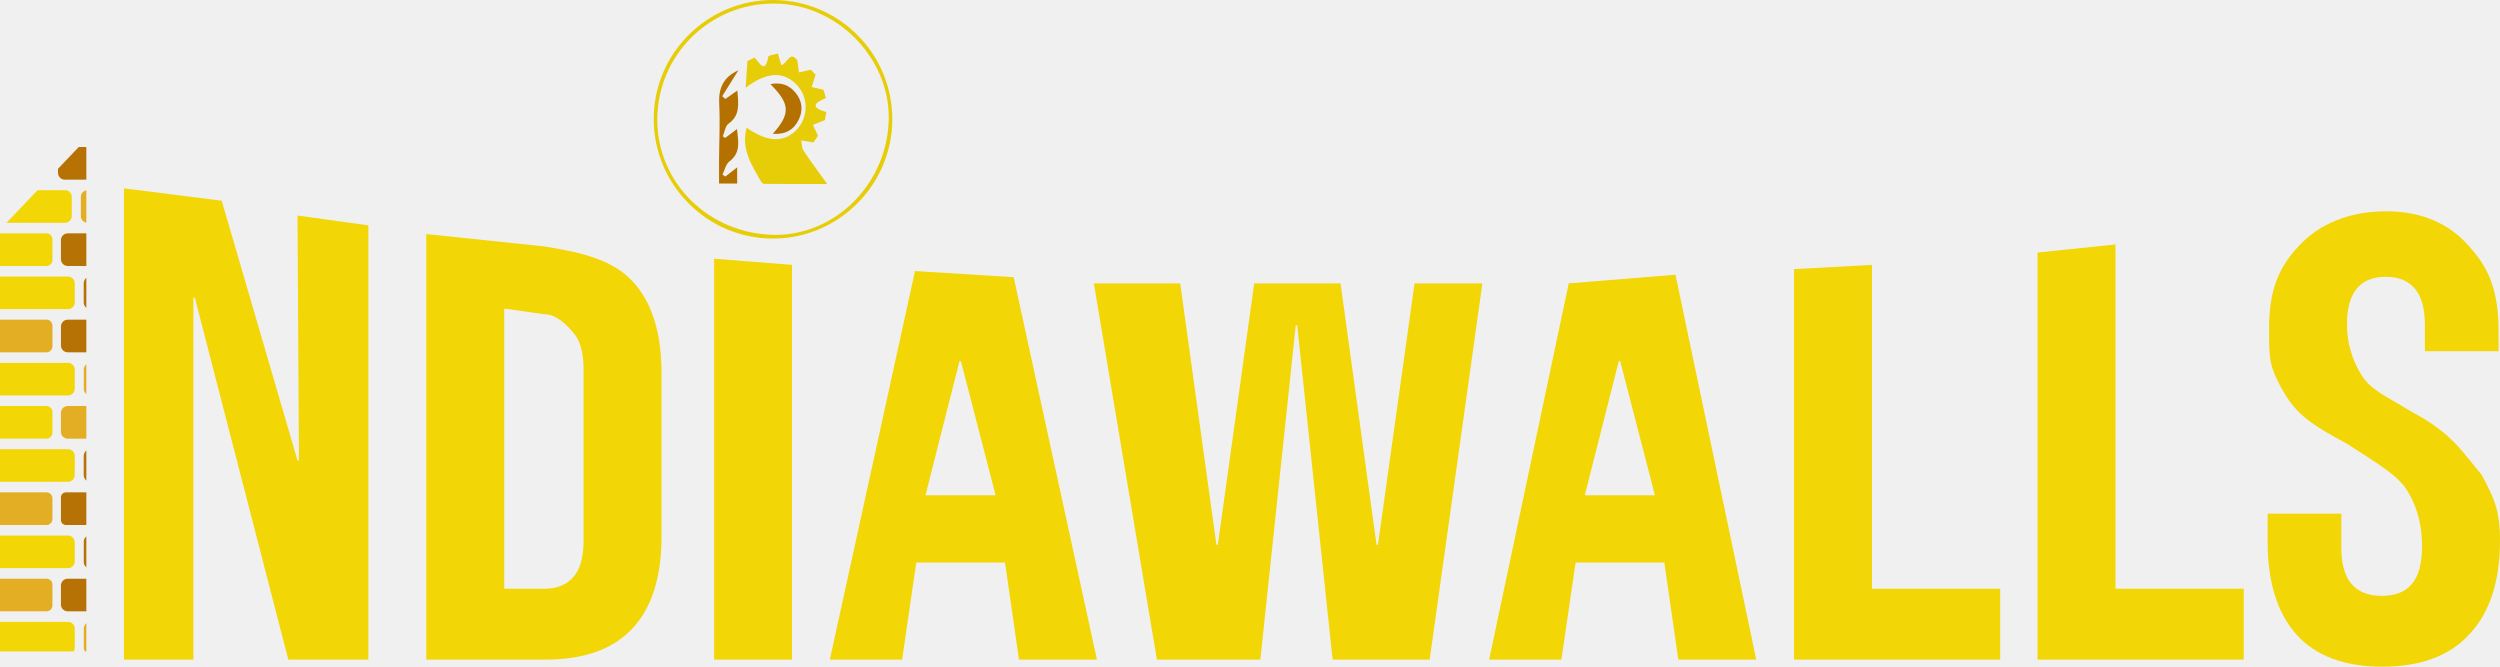
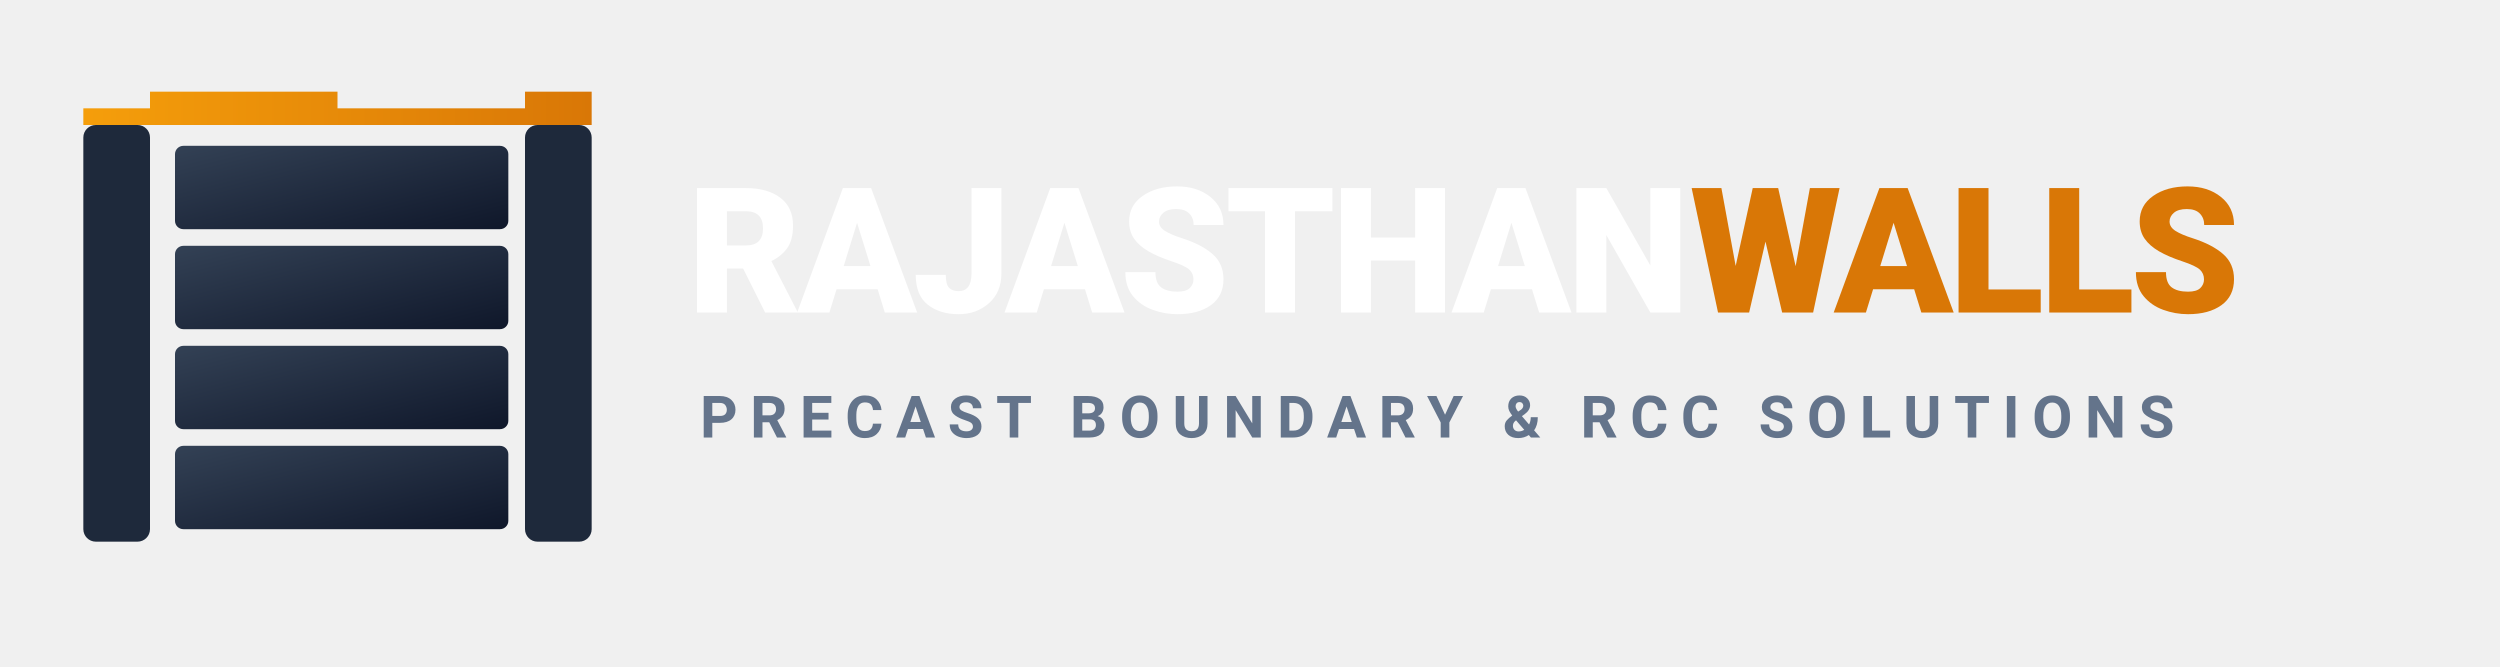
- <svg xmlns="http://www.w3.org/2000/svg" fill="none" viewBox="50 133.33 500 133.34">
-   <path d="M526.48 266.669C518.923 266.669 513.208 264.543 509.336 260.293C505.463 255.948 503.526 249.761 503.526 241.732V236.064H518.262V242.865C518.262 249.288 520.954 252.5 526.338 252.5C528.983 252.5 530.967 251.744 532.289 250.233C533.706 248.627 534.414 246.077 534.414 242.582C534.414 238.426 533.47 234.789 531.58 231.672C529.691 228.46 526.097 226.422 519.395 222.075C511.296 217.788 508.91 215.625 506.36 211.091C503.81 206.462 503.81 204.937 503.81 199.175C503.81 191.335 505.719 186.855 509.686 182.605C513.653 178.26 519.632 175.589 527.188 175.589C534.65 175.589 540.054 178.26 543.833 182.605C547.705 186.855 549.716 191.429 549.716 199.458V203.567H534.981V198.467C534.981 195.066 534.32 192.61 532.997 191.099C531.675 189.493 529.739 188.69 527.188 188.69C521.993 188.69 519.395 191.855 519.395 198.183C519.395 201.773 520.34 205.126 522.229 208.243C524.213 211.36 526.564 212.208 532.731 215.908C540.667 220.195 542.583 223.93 546.3 228.243C548.755 232.871 550 235.214 550 241.448C550 249.572 547.969 255.806 543.907 260.151C539.94 264.496 534.131 266.669 526.48 266.669Z" fill="#F2D606" />
-   <path d="M457.514 183.838L473.1 182.219V251.083H498.745V265.252H457.514V183.838Z" fill="#F2D606" />
-   <path d="M408.809 187.153L424.394 186.305V251.083H450.04V265.252H408.809V187.153Z" fill="#F2D606" />
-   <path d="M363.749 190.005L385.095 188.273L401.247 265.252H385.662L382.828 245.557V245.841H365.117L362.283 265.252H347.831L363.749 190.005ZM380.986 232.38L374.043 205.559H373.76L366.959 232.38H380.986Z" fill="#F2D606" />
-   <path d="M268.772 190.005H286.041L293.286 242.299H293.569L300.842 190.005H318.111L325.307 242.299H325.591L332.912 190.005H346.48L335.934 265.252H316.523L309.438 198.375H309.155L302.07 265.252H281.384L268.772 190.005Z" fill="#F2D606" />
-   <path d="M233.002 187.538L252.738 188.772L269.384 265.252H253.798L250.964 245.557V245.841H233.253L230.42 265.252H215.968L233.002 187.538ZM249.122 232.38L242.18 205.559H241.896L235.095 232.38H249.122Z" fill="#F2D606" />
-   <path d="M192.819 185.072L208.404 186.305V265.252H192.819V185.072Z" fill="#F2D606" />
-   <path d="M135.258 180.138L158.778 182.605C166.713 183.838 172.616 185.417 176.489 189.573C180.362 193.729 182.298 199.822 182.298 207.851V240.74C182.298 248.769 180.362 254.861 176.489 259.018C172.616 263.174 166.807 265.252 159.062 265.252H135.258V180.138ZM158.778 251.083C161.329 251.083 163.265 250.327 164.587 248.816C166.004 247.305 166.713 244.849 166.713 241.448V207.143C166.713 203.742 166.004 201.286 164.587 199.775C163.265 198.263 161.329 196.173 158.778 196.173L150.844 195.041V251.083H158.778Z" fill="#F2D606" />
-   <path d="M74.791 171.004L94.344 173.471L109.505 225.438H109.788L109.505 176.437L123.674 178.405V265.252H107.663L88.96 192.85H88.677V265.252H74.791V171.004Z" fill="#F2D606" />
-   <mask id="mask0_43_138" style="mask-type:alpha" maskUnits="userSpaceOnUse" x="50" y="161" width="18" height="103">
-     <path d="M50 179.251L67.269 161.137V263.626H50V179.251Z" fill="#F2D606" />
-   </mask>
-   <g mask="url(#mask0_43_138)">
-     <path d="M59.303 186.525H49.961C49.308 186.525 48.778 185.996 48.778 185.343V181.181C48.778 180.528 49.308 179.999 49.961 179.999H59.303C59.956 179.999 60.486 180.528 60.486 181.181V185.343C60.486 185.996 59.956 186.525 59.303 186.525Z" fill="#F2D606" />
-     <path d="M63.591 195.158H50.133C49.385 195.158 48.778 194.553 48.778 193.806V189.986C48.778 189.239 49.385 188.633 50.133 188.633H63.591C64.339 188.633 64.946 189.239 64.946 189.986V193.806C64.946 194.553 64.339 195.158 63.591 195.158Z" fill="#F2D606" />
-     <path d="M77.004 186.525H63.545C62.797 186.525 62.191 185.919 62.191 185.172V181.352C62.191 180.605 62.797 179.999 63.545 179.999H77.004C77.752 179.999 78.358 180.605 78.358 181.352V185.172C78.358 185.919 77.752 186.525 77.004 186.525Z" fill="#B67204" />
-     <path d="M79.007 195.158H68.094C67.346 195.158 66.74 194.553 66.74 193.806V189.986C66.74 189.239 67.346 188.633 68.094 188.633H79.007C79.755 188.633 80.361 189.239 80.361 189.986V193.806C80.361 194.553 79.755 195.158 79.007 195.158Z" fill="#B67204" />
-     <path d="M59.303 203.792H49.961C49.308 203.792 48.778 203.263 48.778 202.611V198.448C48.778 197.796 49.308 197.267 49.961 197.267H59.303C59.956 197.267 60.486 197.796 60.486 198.448V202.611C60.486 203.263 59.956 203.792 59.303 203.792Z" fill="#E3AE23" />
-     <path d="M63.591 212.426H50.133C49.385 212.426 48.778 211.821 48.778 211.074V207.254C48.778 206.507 49.385 205.901 50.133 205.901H63.591C64.339 205.901 64.946 206.507 64.946 207.254V211.074C64.946 211.821 64.339 212.426 63.591 212.426Z" fill="#F2D606" />
-     <path d="M77.004 203.792H63.545C62.797 203.792 62.191 203.187 62.191 202.44V198.62C62.191 197.873 62.797 197.267 63.545 197.267H77.004C77.752 197.267 78.358 197.873 78.358 198.62V202.44C78.358 203.187 77.752 203.792 77.004 203.792Z" fill="#B67204" />
-     <path d="M81.568 212.426H68.109C67.361 212.426 66.755 211.821 66.755 211.074V207.254C66.755 206.507 67.361 205.901 68.109 205.901H81.568C82.316 205.901 82.922 206.507 82.922 207.254V211.074C82.922 211.821 82.316 212.426 81.568 212.426Z" fill="#E3AE23" />
-     <path d="M59.303 255.596H49.961C49.308 255.596 48.778 255.067 48.778 254.414V250.252C48.778 249.6 49.308 249.071 49.961 249.071H59.303C59.956 249.071 60.486 249.6 60.486 250.252V254.414C60.486 255.067 59.956 255.596 59.303 255.596Z" fill="#E3AE23" />
-     <path d="M63.591 264.23H50.133C49.385 264.23 48.778 263.624 48.778 262.877V259.057C48.778 258.31 49.385 257.705 50.133 257.705H63.591C64.339 257.705 64.946 258.31 64.946 259.057V262.877C64.946 263.624 64.339 264.23 63.591 264.23Z" fill="#F2D606" />
-     <path d="M77.004 255.596H63.545C62.797 255.596 62.191 254.99 62.191 254.243V250.423C62.191 249.676 62.797 249.071 63.545 249.071H77.004C77.752 249.071 78.358 249.676 78.358 250.423V254.243C78.358 254.991 77.752 255.596 77.004 255.596Z" fill="#B67204" />
-     <path d="M81.568 264.23H68.109C67.361 264.23 66.755 263.624 66.755 262.877V259.057C66.755 258.31 67.361 257.705 68.109 257.705H81.568C82.316 257.705 82.922 258.31 82.922 259.057V262.877C82.922 263.624 82.316 264.23 81.568 264.23Z" fill="#E3AE23" />
-     <path d="M59.303 221.06H49.961C49.308 221.06 48.778 220.531 48.778 219.879V215.716C48.778 215.064 49.308 214.535 49.961 214.535H59.303C59.956 214.535 60.486 215.064 60.486 215.716V219.879C60.486 220.531 59.956 221.06 59.303 221.06Z" fill="#F2D606" />
-     <path d="M63.591 229.694H50.133C49.385 229.694 48.778 229.088 48.778 228.342V224.521C48.778 223.775 49.385 223.169 50.133 223.169H63.591C64.339 223.169 64.946 223.775 64.946 224.521V228.342C64.946 229.089 64.339 229.694 63.591 229.694Z" fill="#F2D606" />
-     <path d="M79.007 229.694H68.094C67.346 229.694 66.74 229.088 66.74 228.342V224.521C66.74 223.775 67.346 223.169 68.094 223.169H79.007C79.755 223.169 80.361 223.775 80.361 224.521V228.342C80.361 229.089 79.755 229.694 79.007 229.694Z" fill="#B67204" />
-     <path d="M74.457 221.06H63.545C62.797 221.06 62.191 220.454 62.191 219.708V215.888C62.191 215.141 62.797 214.535 63.545 214.535H74.458C75.206 214.535 75.812 215.141 75.812 215.888V219.708C75.812 220.454 75.205 221.06 74.457 221.06Z" fill="#E3AE23" />
-     <path d="M77.28 246.962H67.938C67.285 246.962 66.755 246.433 66.755 245.781V241.618C66.755 240.966 67.285 240.437 67.938 240.437H77.28C77.933 240.437 78.463 240.966 78.463 241.618V245.781C78.463 246.433 77.933 246.962 77.28 246.962Z" fill="#B67204" />
-     <path d="M59.303 238.328H49.961C49.308 238.328 48.778 237.799 48.778 237.147V232.984C48.778 232.332 49.308 231.803 49.961 231.803H59.303C59.956 231.803 60.486 232.332 60.486 232.984V237.147C60.486 237.799 59.956 238.328 59.303 238.328Z" fill="#E3AE23" />
-     <path d="M69.415 238.328H63.182C62.634 238.328 62.191 237.885 62.191 237.339V232.793C62.191 232.246 62.634 231.803 63.182 231.803H69.415C69.963 231.803 70.406 232.246 70.406 232.793V237.339C70.407 237.885 69.963 238.328 69.415 238.328Z" fill="#B67204" />
-     <path d="M63.591 246.962H50.133C49.385 246.962 48.778 246.356 48.778 245.609V241.789C48.778 241.042 49.385 240.437 50.133 240.437H63.591C64.339 240.437 64.946 241.042 64.946 241.789V245.609C64.946 246.357 64.339 246.962 63.591 246.962Z" fill="#F2D606" />
-     <path d="M58.714 169.257H49.372C48.719 169.257 48.189 168.728 48.189 168.076V163.913C48.189 163.261 48.719 162.732 49.372 162.732H58.714C59.367 162.732 59.897 163.261 59.897 163.913V168.076C59.897 168.728 59.368 169.257 58.714 169.257Z" fill="#E3AE23" />
-     <path d="M63.002 177.891H49.544C48.796 177.891 48.189 177.285 48.189 176.538V172.718C48.189 171.971 48.796 171.366 49.544 171.366H63.002C63.75 171.366 64.357 171.971 64.357 172.718V176.538C64.357 177.285 63.75 177.891 63.002 177.891Z" fill="#F2D606" />
-     <path d="M76.413 169.257H62.955C62.207 169.257 61.601 168.651 61.601 167.904V164.084C61.601 163.337 62.207 162.732 62.955 162.732H76.413C77.162 162.732 77.768 163.337 77.768 164.084V167.904C77.768 168.651 77.162 169.257 76.413 169.257Z" fill="#B67204" />
-     <path d="M80.979 177.891H67.52C66.772 177.891 66.166 177.285 66.166 176.538V172.718C66.166 171.971 66.772 171.366 67.52 171.366H80.979C81.727 171.366 82.333 171.971 82.333 172.718V176.538C82.333 177.285 81.727 177.891 80.979 177.891Z" fill="#E3AE23" />
+ <svg xmlns="http://www.w3.org/2000/svg" viewBox="0 0 600 160" width="600" height="160">
+   <defs>
+     <linearGradient id="wallGradient" x1="0%" y1="0%" x2="100%" y2="100%">
+       <stop offset="0%" stop-color="#334155" />
+       <stop offset="100%" stop-color="#0f172a" />
+     </linearGradient>
+     <linearGradient id="amberGradient" x1="0%" y1="0%" x2="100%" y2="0%">
+       <stop offset="0%" stop-color="#f59e0b" />
+       <stop offset="100%" stop-color="#d97706" />
+     </linearGradient>
+   </defs>
+   <g transform="translate(20, 20)">
+     <rect x="0" y="10" width="16" height="100" rx="3" fill="#1e293b" />
+     <rect x="22" y="15" width="80" height="20" rx="2" fill="url(#wallGradient)" />
+     <rect x="22" y="39" width="80" height="20" rx="2" fill="url(#wallGradient)" />
+     <rect x="22" y="63" width="80" height="20" rx="2" fill="url(#wallGradient)" />
+     <rect x="22" y="87" width="80" height="20" rx="2" fill="url(#wallGradient)" />
+     <rect x="106" y="10" width="16" height="100" rx="3" fill="#1e293b" />
+     <path d="M 0 10 L 122 10 L 122 2 L 106 2 L 106 6 L 61 6 L 61 2 L 16 2 L 16 6 L 0 6 Z" fill="url(#amberGradient)" />
  </g>
-   <path d="M204.595 133.331C217.784 133.338 228.47 144.026 228.46 157.206C228.45 170.333 217.649 181.085 204.514 181.044C191.379 181.004 180.71 170.232 180.747 157.045C180.784 143.966 191.483 133.325 204.595 133.331ZM203.899 180.272C216.242 180.954 226.992 170.897 227.721 157.989C228.406 145.84 218.399 134.802 206.046 134.084C193.156 133.335 182.144 143.203 181.486 156.095C180.834 168.865 190.737 179.546 203.899 180.272Z" fill="#E7CD07" />
-   <path d="M205.584 144.045C205.88 145.07 206.057 145.67 206.251 146.355C207.479 146.108 207.93 143.355 209.458 145.392C209.578 146.236 209.688 147.022 209.794 147.809C210.501 147.65 211.208 147.495 212.175 147.279C212.418 147.535 212.851 147.99 213.125 148.281C212.82 149.231 212.573 149.987 212.33 150.742C213.032 150.906 213.739 151.069 214.689 151.286C214.795 151.639 214.981 152.235 215.197 152.947C212.9 153.866 211.968 154.842 215.272 155.73C215.149 156.406 215.038 157.024 214.981 157.351C214.022 157.736 213.306 158.018 212.591 158.306C212.896 158.968 213.196 159.627 213.598 160.497C213.368 160.824 213.01 161.341 212.683 161.813C212.414 161.774 212.273 161.756 212.136 161.734C211.504 161.628 210.868 161.517 210.236 161.407C210.382 162.101 210.346 162.909 210.709 163.461C212.109 165.582 213.638 167.619 215.436 170.128C210.952 170.128 206.923 170.137 202.889 170.106C202.655 170.106 202.332 169.863 202.209 169.646C200.313 166.315 198.166 163.042 199.328 158.871C203.622 161.906 207.086 161.928 209.604 158.959C211.712 156.477 211.623 152.73 209.401 150.349C206.777 147.539 203.393 147.632 199.134 150.879C199.253 149.019 199.355 147.42 199.474 145.556C199.796 145.392 200.358 145.109 200.923 144.827C201.966 145.984 203.039 148.215 203.653 144.663C203.711 144.372 204.846 144.27 205.584 144.045Z" fill="#E7CD07" />
-   <path d="M197.477 151.431C197.68 154.113 198.082 156.388 195.701 158.071C195.047 158.531 194.928 159.741 194.561 160.612C194.72 160.713 194.884 160.811 195.043 160.912C195.767 160.364 196.492 159.821 197.397 159.132C197.658 161.61 198.215 163.846 195.886 165.613C195.171 166.156 194.945 167.345 194.495 168.237C194.685 168.37 194.879 168.507 195.069 168.639C195.776 168.087 196.483 167.535 197.433 166.797C197.433 167.972 197.433 168.917 197.433 170.04C196.328 170.04 195.211 170.04 193.81 170.04C193.81 168.462 193.801 166.885 193.81 165.308C193.832 161.588 194.04 157.859 193.841 154.153C193.678 151.091 194.57 148.776 197.676 147.393C196.598 149.121 195.52 150.844 194.442 152.571C194.649 152.757 194.857 152.938 195.065 153.123C195.785 152.615 196.501 152.116 197.477 151.431Z" fill="#B57100" />
-   <path d="M204.55 160.099C208.146 156.057 208.045 154.14 204.077 150.15C206.26 149.726 207.899 150.371 209.149 151.931C210.444 153.543 210.656 155.39 209.746 157.259C208.765 159.291 207.117 160.258 204.55 160.099Z" fill="#B57100" />
+   <text x="165" y="75" font-family="system-ui, -apple-system, 'Segoe UI', Roboto, sans-serif" font-weight="900" font-size="42" fill="#ffffff" letter-spacing="-1">
+     RAJASTHAN<tspan fill="#d97706">WALLS</tspan>
+   </text>
+   <text x="168" y="105" font-family="system-ui, -apple-system, 'Segoe UI', Roboto, sans-serif" font-weight="600" font-size="14" fill="#64748b" letter-spacing="3">
+     PRECAST BOUNDARY &amp; RCC SOLUTIONS
+   </text>
</svg>
